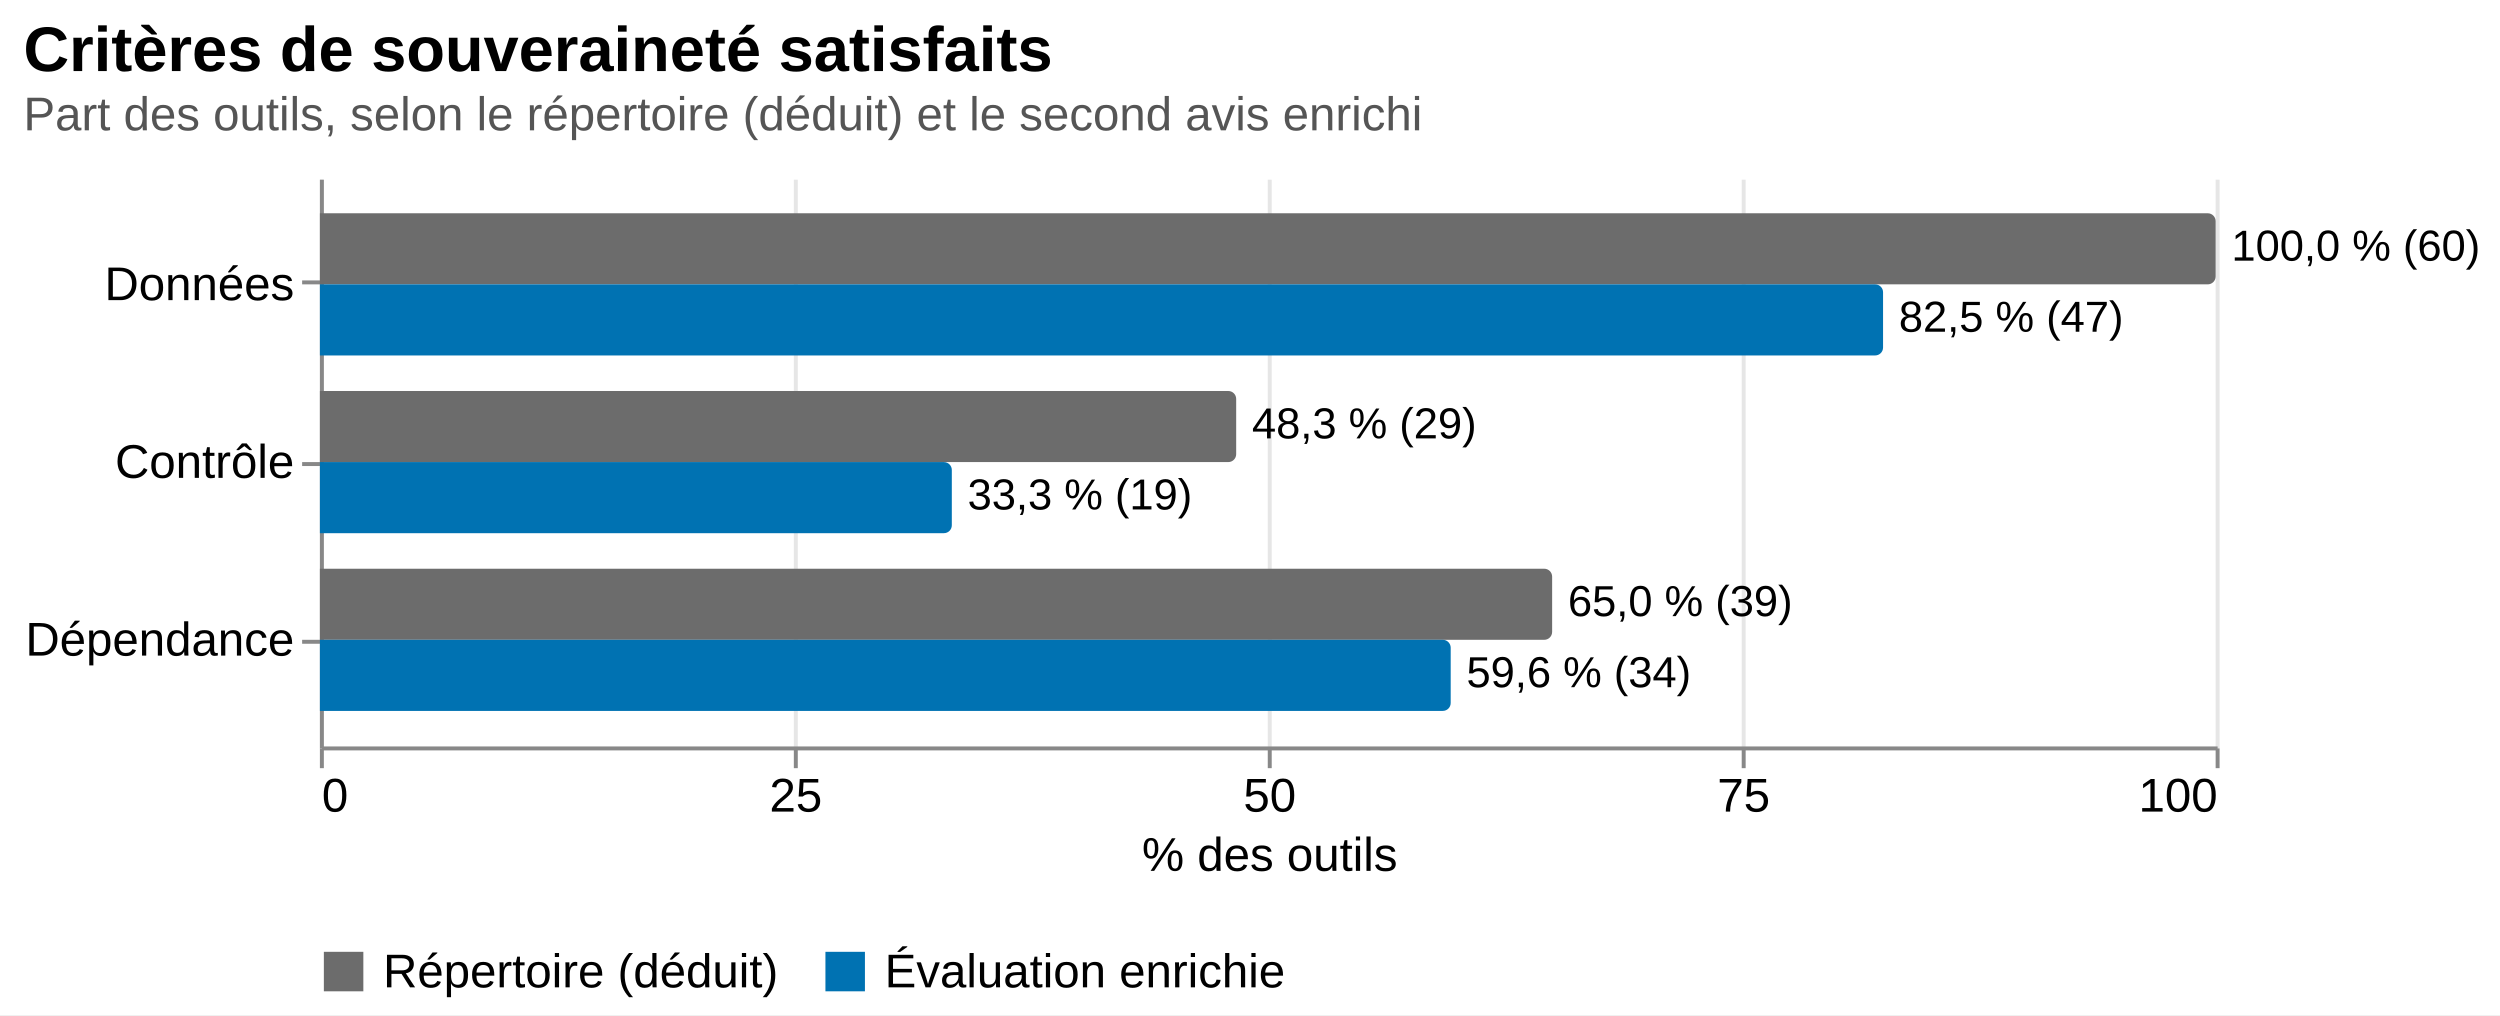
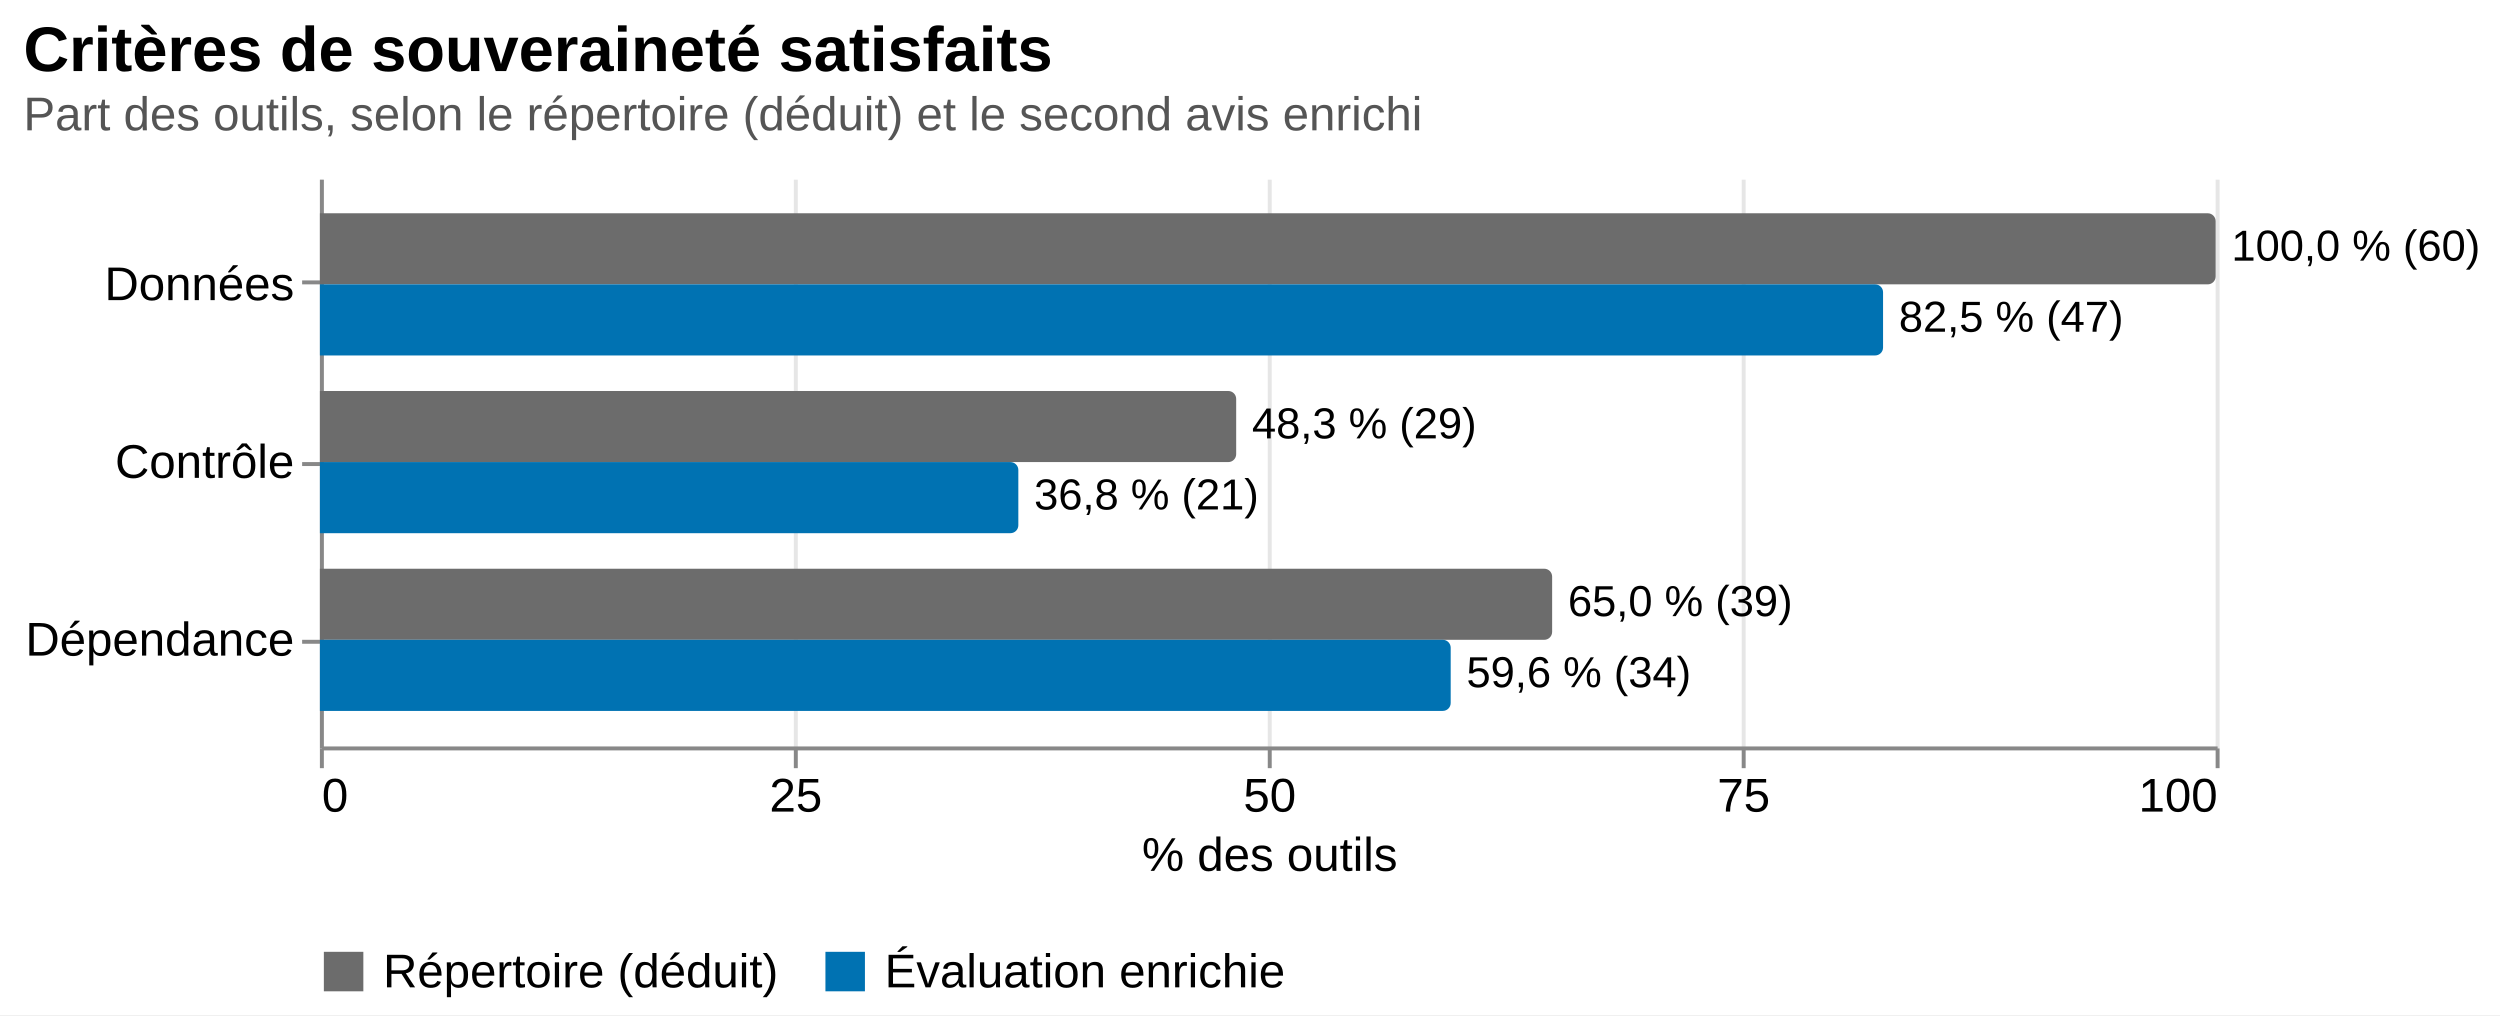
<svg xmlns="http://www.w3.org/2000/svg" version="1.1" class="marks" width="633" height="257" viewBox="0 0 633 257">
  <rect width="633" height="257" fill="white" />
  <g fill="none" stroke-miterlimit="10" transform="translate(81,45)">
    <g class="mark-group role-frame root" role="graphics-object" aria-roledescription="group mark container">
      <g transform="translate(0,0)">
        <path class="background" aria-hidden="true" d="M0,0h480v144h-480Z" />
        <g>
          <g class="mark-group role-axis" aria-hidden="true">
            <g transform="translate(0.5,144.5)">
              <path class="background" aria-hidden="true" d="M0,0h0v0h0Z" pointer-events="none" />
              <g>
                <g class="mark-rule role-axis-grid" pointer-events="none">
                  <line transform="translate(0,0)" x2="0" y2="-144" stroke="#E6E6E6" stroke-width="1" opacity="1" />
                  <line transform="translate(120,0)" x2="0" y2="-144" stroke="#E6E6E6" stroke-width="1" opacity="1" />
                  <line transform="translate(240,0)" x2="0" y2="-144" stroke="#E6E6E6" stroke-width="1" opacity="1" />
                  <line transform="translate(360,0)" x2="0" y2="-144" stroke="#E6E6E6" stroke-width="1" opacity="1" />
                  <line transform="translate(480,0)" x2="0" y2="-144" stroke="#E6E6E6" stroke-width="1" opacity="1" />
                </g>
              </g>
              <path class="foreground" aria-hidden="true" d="" pointer-events="none" display="none" />
            </g>
          </g>
          <g class="mark-group role-axis" role="graphics-symbol" aria-roledescription="axis" aria-label="X-axis titled '% des outils' for a linear scale with values from 0 to 100">
            <g transform="translate(0.5,144.5)">
              <path class="background" aria-hidden="true" d="M0,0h0v0h0Z" pointer-events="none" />
              <g>
                <g class="mark-rule role-axis-tick" pointer-events="none">
                  <line transform="translate(0,0)" x2="0" y2="5" stroke="#888888" stroke-width="1" opacity="1" />
                  <line transform="translate(120,0)" x2="0" y2="5" stroke="#888888" stroke-width="1" opacity="1" />
                  <line transform="translate(240,0)" x2="0" y2="5" stroke="#888888" stroke-width="1" opacity="1" />
                  <line transform="translate(360,0)" x2="0" y2="5" stroke="#888888" stroke-width="1" opacity="1" />
                  <line transform="translate(480,0)" x2="0" y2="5" stroke="#888888" stroke-width="1" opacity="1" />
                </g>
                <g class="mark-text role-axis-label" pointer-events="none">
                  <text text-anchor="start" transform="translate(0,16)" font-family="Liberation Sans, Helvetica, Arial, sans-serif" font-size="12px" fill="#000" opacity="1">0</text>
                  <text text-anchor="middle" transform="translate(120,16)" font-family="Liberation Sans, Helvetica, Arial, sans-serif" font-size="12px" fill="#000" opacity="1">25</text>
                  <text text-anchor="middle" transform="translate(240,16)" font-family="Liberation Sans, Helvetica, Arial, sans-serif" font-size="12px" fill="#000" opacity="1">50</text>
                  <text text-anchor="middle" transform="translate(360,16)" font-family="Liberation Sans, Helvetica, Arial, sans-serif" font-size="12px" fill="#000" opacity="1">75</text>
                  <text text-anchor="end" transform="translate(480,16)" font-family="Liberation Sans, Helvetica, Arial, sans-serif" font-size="12px" fill="#000" opacity="1">100</text>
                </g>
                <g class="mark-rule role-axis-domain" pointer-events="none">
                  <line transform="translate(0,0)" x2="480" y2="0" stroke="#888888" stroke-width="1" opacity="1" />
                </g>
                <g class="mark-text role-axis-title" pointer-events="none">
                  <text text-anchor="middle" transform="translate(240,31)" font-family="Liberation Sans, Helvetica, Arial, sans-serif" font-size="12px" font-weight="normal" fill="#000" opacity="1">% des outils</text>
                </g>
              </g>
              <path class="foreground" aria-hidden="true" d="" pointer-events="none" display="none" />
            </g>
          </g>
          <g class="mark-group role-axis" role="graphics-symbol" aria-roledescription="axis" aria-label="Y-axis for a discrete scale with 3 values: Données, Contrôle, Dépendance">
            <g transform="translate(0.5,0.5)">
              <path class="background" aria-hidden="true" d="M0,0h0v0h0Z" pointer-events="none" />
              <g>
                <g class="mark-rule role-axis-tick" pointer-events="none">
                  <line transform="translate(0,26)" x2="-5" y2="0" stroke="#888888" stroke-width="1" opacity="1" />
                  <line transform="translate(0,72)" x2="-5" y2="0" stroke="#888888" stroke-width="1" opacity="1" />
                  <line transform="translate(0,117)" x2="-5" y2="0" stroke="#888888" stroke-width="1" opacity="1" />
                </g>
                <g class="mark-text role-axis-label" pointer-events="none">
                  <text text-anchor="end" transform="translate(-7,30.5)" font-family="Liberation Sans, Helvetica, Arial, sans-serif" font-size="12px" fill="#000" opacity="1">Données</text>
                  <text text-anchor="end" transform="translate(-7,75.5)" font-family="Liberation Sans, Helvetica, Arial, sans-serif" font-size="12px" fill="#000" opacity="1">Contrôle</text>
                  <text text-anchor="end" transform="translate(-7,120.5)" font-family="Liberation Sans, Helvetica, Arial, sans-serif" font-size="12px" fill="#000" opacity="1">Dépendance</text>
                </g>
                <g class="mark-rule role-axis-domain" pointer-events="none">
                  <line transform="translate(0,0)" x2="0" y2="144" stroke="#888888" stroke-width="1" opacity="1" />
                </g>
              </g>
              <path class="foreground" aria-hidden="true" d="" pointer-events="none" display="none" />
            </g>
          </g>
          <g class="mark-group role-scope" role="graphics-object" aria-roledescription="group mark container">
            <g transform="translate(0,9)">
              <path class="background" aria-hidden="true" d="M0,0L478,0C479.104,0,480,0.896,480,2L480,16C480,17.104,479.104,18,478,18L0,18C0,18,0,18,0,18L0,0C0,0,0,0,0,0Z" />
              <g clip-path="url(#clip1)">
                <g class="mark-group role-scope" role="graphics-object" aria-roledescription="group mark container">
                  <g transform="translate(0,0)">
                    <path class="background" aria-hidden="true" d="M0,0h0v18h0Z" />
                    <g>
                      <g class="mark-rect role-mark layer_0_marks" role="graphics-object" aria-roledescription="rect mark container">
                        <path aria-label="% des outils: 100; critere: Données; evaluation: Répertoire (déduit)" role="graphics-symbol" aria-roledescription="bar" d="M0,0h480v18h-480Z" fill="#6C6C6C" />
                      </g>
                    </g>
                    <path class="foreground" aria-hidden="true" d="" display="none" />
                  </g>
                </g>
              </g>
              <path class="foreground" aria-hidden="true" d="" display="none" />
            </g>
            <g transform="translate(0,54)">
              <path class="background" aria-hidden="true" d="M0,0L230,0C231.104,0,232,0.896,232,2L232,16C232,17.104,231.104,18,230,18L0,18C0,18,0,18,0,18L0,0C0,0,0,0,0,0Z" />
              <g clip-path="url(#clip2)">
                <g class="mark-group role-scope" role="graphics-object" aria-roledescription="group mark container">
                  <g transform="translate(0,0)">
                    <path class="background" aria-hidden="true" d="M0,0h0v18h0Z" />
                    <g>
                      <g class="mark-rect role-mark layer_0_marks" role="graphics-object" aria-roledescription="rect mark container">
                        <path aria-label="% des outils: 48,3333333333; critere: Contrôle; evaluation: Répertoire (déduit)" role="graphics-symbol" aria-roledescription="bar" d="M0,0h232v18h-232Z" fill="#6C6C6C" />
                      </g>
                    </g>
                    <path class="foreground" aria-hidden="true" d="" display="none" />
                  </g>
                </g>
              </g>
              <path class="foreground" aria-hidden="true" d="" display="none" />
            </g>
            <g transform="translate(0,99)">
              <path class="background" aria-hidden="true" d="M0,0L310,0C311.104,0,312,0.896,312,2L312,16C312,17.104,311.104,18,310,18L0,18C0,18,0,18,0,18L0,0C0,0,0,0,0,0Z" />
              <g clip-path="url(#clip3)">
                <g class="mark-group role-scope" role="graphics-object" aria-roledescription="group mark container">
                  <g transform="translate(0,0)">
                    <path class="background" aria-hidden="true" d="M0,0h0v18h0Z" />
                    <g>
                      <g class="mark-rect role-mark layer_0_marks" role="graphics-object" aria-roledescription="rect mark container">
                        <path aria-label="% des outils: 65; critere: Dépendance; evaluation: Répertoire (déduit)" role="graphics-symbol" aria-roledescription="bar" d="M0,0h312v18h-312Z" fill="#6C6C6C" />
                      </g>
                    </g>
                    <path class="foreground" aria-hidden="true" d="" display="none" />
                  </g>
                </g>
              </g>
              <path class="foreground" aria-hidden="true" d="" display="none" />
            </g>
            <g transform="translate(0,27)">
              <path class="background" aria-hidden="true" d="M0,0L393.789,0C394.893,0,395.789,0.896,395.789,2L395.789,16C395.789,17.104,394.893,18,393.789,18L0,18C0,18,0,18,0,18L0,0C0,0,0,0,0,0Z" />
              <g clip-path="url(#clip4)">
                <g class="mark-group role-scope" role="graphics-object" aria-roledescription="group mark container">
                  <g transform="translate(0,0)">
                    <path class="background" aria-hidden="true" d="M0,0h0v18h0Z" />
                    <g>
                      <g class="mark-rect role-mark layer_0_marks" role="graphics-object" aria-roledescription="rect mark container">
                        <path aria-label="% des outils: 82,4561403509; critere: Données; evaluation: Évaluation enrichie" role="graphics-symbol" aria-roledescription="bar" d="M0,0h395.789v18h-395.789Z" fill="#0072B2" />
                      </g>
                    </g>
                    <path class="foreground" aria-hidden="true" d="" display="none" />
                  </g>
                </g>
              </g>
              <path class="foreground" aria-hidden="true" d="" display="none" />
            </g>
            <g transform="translate(0,72)">
-               <path class="background" aria-hidden="true" d="M0,0L158,0C159.104,0,160,0.896,160,2L160,16C160,17.104,159.104,18,158,18L0,18C0,18,0,18,0,18L0,0C0,0,0,0,0,0Z" />
+               <path class="background" aria-hidden="true" d="M0,0L174.842,0C175.946,0,176.842,0.896,176.842,2L176.842,16C176.842,17.104,175.946,18,174.842,18L0,18C0,18,0,18,0,18L0,0C0,0,0,0,0,0Z" />
              <g clip-path="url(#clip5)">
                <g class="mark-group role-scope" role="graphics-object" aria-roledescription="group mark container">
                  <g transform="translate(0,0)">
                    <path class="background" aria-hidden="true" d="M0,0h0v18h0Z" />
                    <g>
                      <g class="mark-rect role-mark layer_0_marks" role="graphics-object" aria-roledescription="rect mark container">
-                         <path aria-label="% des outils: 33,3333333333; critere: Contrôle; evaluation: Évaluation enrichie" role="graphics-symbol" aria-roledescription="bar" d="M0,0h160v18h-160Z" fill="#0072B2" />
+                         <path aria-label="% des outils: 36,8421052632; critere: Contrôle; evaluation: Évaluation enrichie" role="graphics-symbol" aria-roledescription="bar" d="M0,0h176.842v18h-176.842Z" fill="#0072B2" />
                      </g>
                    </g>
                    <path class="foreground" aria-hidden="true" d="" display="none" />
                  </g>
                </g>
              </g>
              <path class="foreground" aria-hidden="true" d="" display="none" />
            </g>
            <g transform="translate(0,117)">
              <path class="background" aria-hidden="true" d="M0,0L284.316,0C285.42,0,286.316,0.896,286.316,2L286.316,16C286.316,17.104,285.42,18,284.316,18L0,18C0,18,0,18,0,18L0,0C0,0,0,0,0,0Z" />
              <g clip-path="url(#clip6)">
                <g class="mark-group role-scope" role="graphics-object" aria-roledescription="group mark container">
                  <g transform="translate(0,0)">
                    <path class="background" aria-hidden="true" d="M0,0h0v18h0Z" />
                    <g>
                      <g class="mark-rect role-mark layer_0_marks" role="graphics-object" aria-roledescription="rect mark container">
                        <path aria-label="% des outils: 59,649122807; critere: Dépendance; evaluation: Évaluation enrichie" role="graphics-symbol" aria-roledescription="bar" d="M0,0h286.316v18h-286.316Z" fill="#0072B2" />
                      </g>
                    </g>
                    <path class="foreground" aria-hidden="true" d="" display="none" />
                  </g>
                </g>
              </g>
              <path class="foreground" aria-hidden="true" d="" display="none" />
            </g>
          </g>
          <g class="mark-text role-mark layer_1_marks" role="graphics-object" aria-roledescription="text mark container">
            <text aria-label="pct: 100; critere: Données; evaluation: Répertoire (déduit); etiquette: 100,0 % (60)" role="graphics-symbol" aria-roledescription="text mark" text-anchor="start" transform="translate(484,21)" font-family="Liberation Sans, Helvetica, Arial, sans-serif" font-size="11px" fill="black">100,0 % (60)</text>
            <text aria-label="pct: 48,3333333333; critere: Contrôle; evaluation: Répertoire (déduit); etiquette: 48,3 % (29)" role="graphics-symbol" aria-roledescription="text mark" text-anchor="start" transform="translate(236,66)" font-family="Liberation Sans, Helvetica, Arial, sans-serif" font-size="11px" fill="black">48,3 % (29)</text>
            <text aria-label="pct: 65; critere: Dépendance; evaluation: Répertoire (déduit); etiquette: 65,0 % (39)" role="graphics-symbol" aria-roledescription="text mark" text-anchor="start" transform="translate(316,111)" font-family="Liberation Sans, Helvetica, Arial, sans-serif" font-size="11px" fill="black">65,0 % (39)</text>
            <text aria-label="pct: 82,4561403509; critere: Données; evaluation: Évaluation enrichie; etiquette: 82,5 % (47)" role="graphics-symbol" aria-roledescription="text mark" text-anchor="start" transform="translate(399.7895,39)" font-family="Liberation Sans, Helvetica, Arial, sans-serif" font-size="11px" fill="black">82,5 % (47)</text>
-             <text aria-label="pct: 33,3333333333; critere: Contrôle; evaluation: Évaluation enrichie; etiquette: 33,3 % (19)" role="graphics-symbol" aria-roledescription="text mark" text-anchor="start" transform="translate(164,84)" font-family="Liberation Sans, Helvetica, Arial, sans-serif" font-size="11px" fill="black">33,3 % (19)</text>
+             <text aria-label="pct: 36,8421052632; critere: Contrôle; evaluation: Évaluation enrichie; etiquette: 36,8 % (21)" role="graphics-symbol" aria-roledescription="text mark" text-anchor="start" transform="translate(180.8421,84)" font-family="Liberation Sans, Helvetica, Arial, sans-serif" font-size="11px" fill="black">36,8 % (21)</text>
            <text aria-label="pct: 59,649122807; critere: Dépendance; evaluation: Évaluation enrichie; etiquette: 59,6 % (34)" role="graphics-symbol" aria-roledescription="text mark" text-anchor="start" transform="translate(290.3158,129)" font-family="Liberation Sans, Helvetica, Arial, sans-serif" font-size="11px" fill="black">59,6 % (34)</text>
          </g>
          <g class="mark-group role-legend" role="graphics-symbol" aria-roledescription="legend" aria-label="Symbol legend for fill color with 2 values: Répertoire (déduit), Évaluation enrichie">
            <g transform="translate(0,195)">
              <path class="background" aria-hidden="true" d="M0,0h245v12h-245Z" pointer-events="none" />
              <g>
                <g class="mark-group role-legend-entry">
                  <g transform="translate(0,0)">
                    <path class="background" aria-hidden="true" d="M0,0h0v0h0Z" pointer-events="none" />
                    <g>
                      <g class="mark-group role-scope" role="graphics-object" aria-roledescription="group mark container">
                        <g transform="translate(0,0)">
                          <path class="background" aria-hidden="true" d="M0,0h116.049v12h-116.049Z" pointer-events="none" opacity="1" />
                          <g>
                            <g class="mark-symbol role-legend-symbol" pointer-events="none">
                              <path transform="translate(6,6)" d="M-5,-5h10v10h-10Z" fill="#6C6C6C" stroke-width="1.5" opacity="1" />
                            </g>
                            <g class="mark-text role-legend-label" pointer-events="none">
                              <text text-anchor="start" transform="translate(16,10)" font-family="Liberation Sans, Helvetica, Arial, sans-serif" font-size="12px" fill="#000" opacity="1">Répertoire (déduit)</text>
                            </g>
                          </g>
                          <path class="foreground" aria-hidden="true" d="" pointer-events="none" display="none" />
                        </g>
                        <g transform="translate(127,0)">
                          <path class="background" aria-hidden="true" d="M0,0h117.396v12h-117.396Z" pointer-events="none" opacity="1" />
                          <g>
                            <g class="mark-symbol role-legend-symbol" pointer-events="none">
                              <path transform="translate(6,6)" d="M-5,-5h10v10h-10Z" fill="#0072B2" stroke-width="1.5" opacity="1" />
                            </g>
                            <g class="mark-text role-legend-label" pointer-events="none">
                              <text text-anchor="start" transform="translate(16,10)" font-family="Liberation Sans, Helvetica, Arial, sans-serif" font-size="12px" fill="#000" opacity="1">Évaluation enrichie</text>
                            </g>
                          </g>
                          <path class="foreground" aria-hidden="true" d="" pointer-events="none" display="none" />
                        </g>
                      </g>
                    </g>
                    <path class="foreground" aria-hidden="true" d="" pointer-events="none" display="none" />
                  </g>
                </g>
              </g>
              <path class="foreground" aria-hidden="true" d="" pointer-events="none" display="none" />
            </g>
          </g>
          <g class="mark-group role-title">
            <g transform="translate(-75.05664,-40)">
              <path class="background" aria-hidden="true" d="M0,0h0v0h0Z" pointer-events="none" />
              <g>
                <g class="mark-text role-title-text" role="graphics-symbol" aria-roledescription="title" aria-label="Title text 'Critères de souveraineté satisfaits'" pointer-events="none">
                  <text text-anchor="start" transform="translate(0,13)" font-family="Liberation Sans, Helvetica, Arial, sans-serif" font-size="16px" font-weight="bold" fill="#000" opacity="1">Critères de souveraineté satisfaits</text>
                </g>
                <g class="mark-text role-title-subtitle" role="graphics-symbol" aria-roledescription="subtitle" aria-label="Subtitle text 'Part des outils, selon le répertoire (déduit) et le second avis enrichi'" pointer-events="none">
                  <text text-anchor="start" transform="translate(0,28)" font-family="Liberation Sans, Helvetica, Arial, sans-serif" font-size="12px" fill="#555555" opacity="1">Part des outils, selon le répertoire (déduit) et le second avis enrichi</text>
                </g>
              </g>
              <path class="foreground" aria-hidden="true" d="" pointer-events="none" display="none" />
            </g>
          </g>
        </g>
        <path class="foreground" aria-hidden="true" d="" display="none" />
      </g>
    </g>
  </g>
  <defs>
    <clipPath id="clip1">
      <path d="M0,0L478,0C479.104,0,480,0.896,480,2L480,16C480,17.104,479.104,18,478,18L0,18C0,18,0,18,0,18L0,0C0,0,0,0,0,0Z" />
    </clipPath>
    <clipPath id="clip2">
      <path d="M0,0L230,0C231.104,0,232,0.896,232,2L232,16C232,17.104,231.104,18,230,18L0,18C0,18,0,18,0,18L0,0C0,0,0,0,0,0Z" />
    </clipPath>
    <clipPath id="clip3">
      <path d="M0,0L310,0C311.104,0,312,0.896,312,2L312,16C312,17.104,311.104,18,310,18L0,18C0,18,0,18,0,18L0,0C0,0,0,0,0,0Z" />
    </clipPath>
    <clipPath id="clip4">
      <path d="M0,0L393.789,0C394.893,0,395.789,0.896,395.789,2L395.789,16C395.789,17.104,394.893,18,393.789,18L0,18C0,18,0,18,0,18L0,0C0,0,0,0,0,0Z" />
    </clipPath>
    <clipPath id="clip5">
-       <path d="M0,0L158,0C159.104,0,160,0.896,160,2L160,16C160,17.104,159.104,18,158,18L0,18C0,18,0,18,0,18L0,0C0,0,0,0,0,0Z" />
+       <path d="M0,0L174.842,0C175.946,0,176.842,0.896,176.842,2L176.842,16C176.842,17.104,175.946,18,174.842,18L0,18C0,18,0,18,0,18L0,0C0,0,0,0,0,0Z" />
    </clipPath>
    <clipPath id="clip6">
      <path d="M0,0L284.316,0C285.42,0,286.316,0.896,286.316,2L286.316,16C286.316,17.104,285.42,18,284.316,18L0,18C0,18,0,18,0,18L0,0C0,0,0,0,0,0Z" />
    </clipPath>
  </defs>
</svg>
